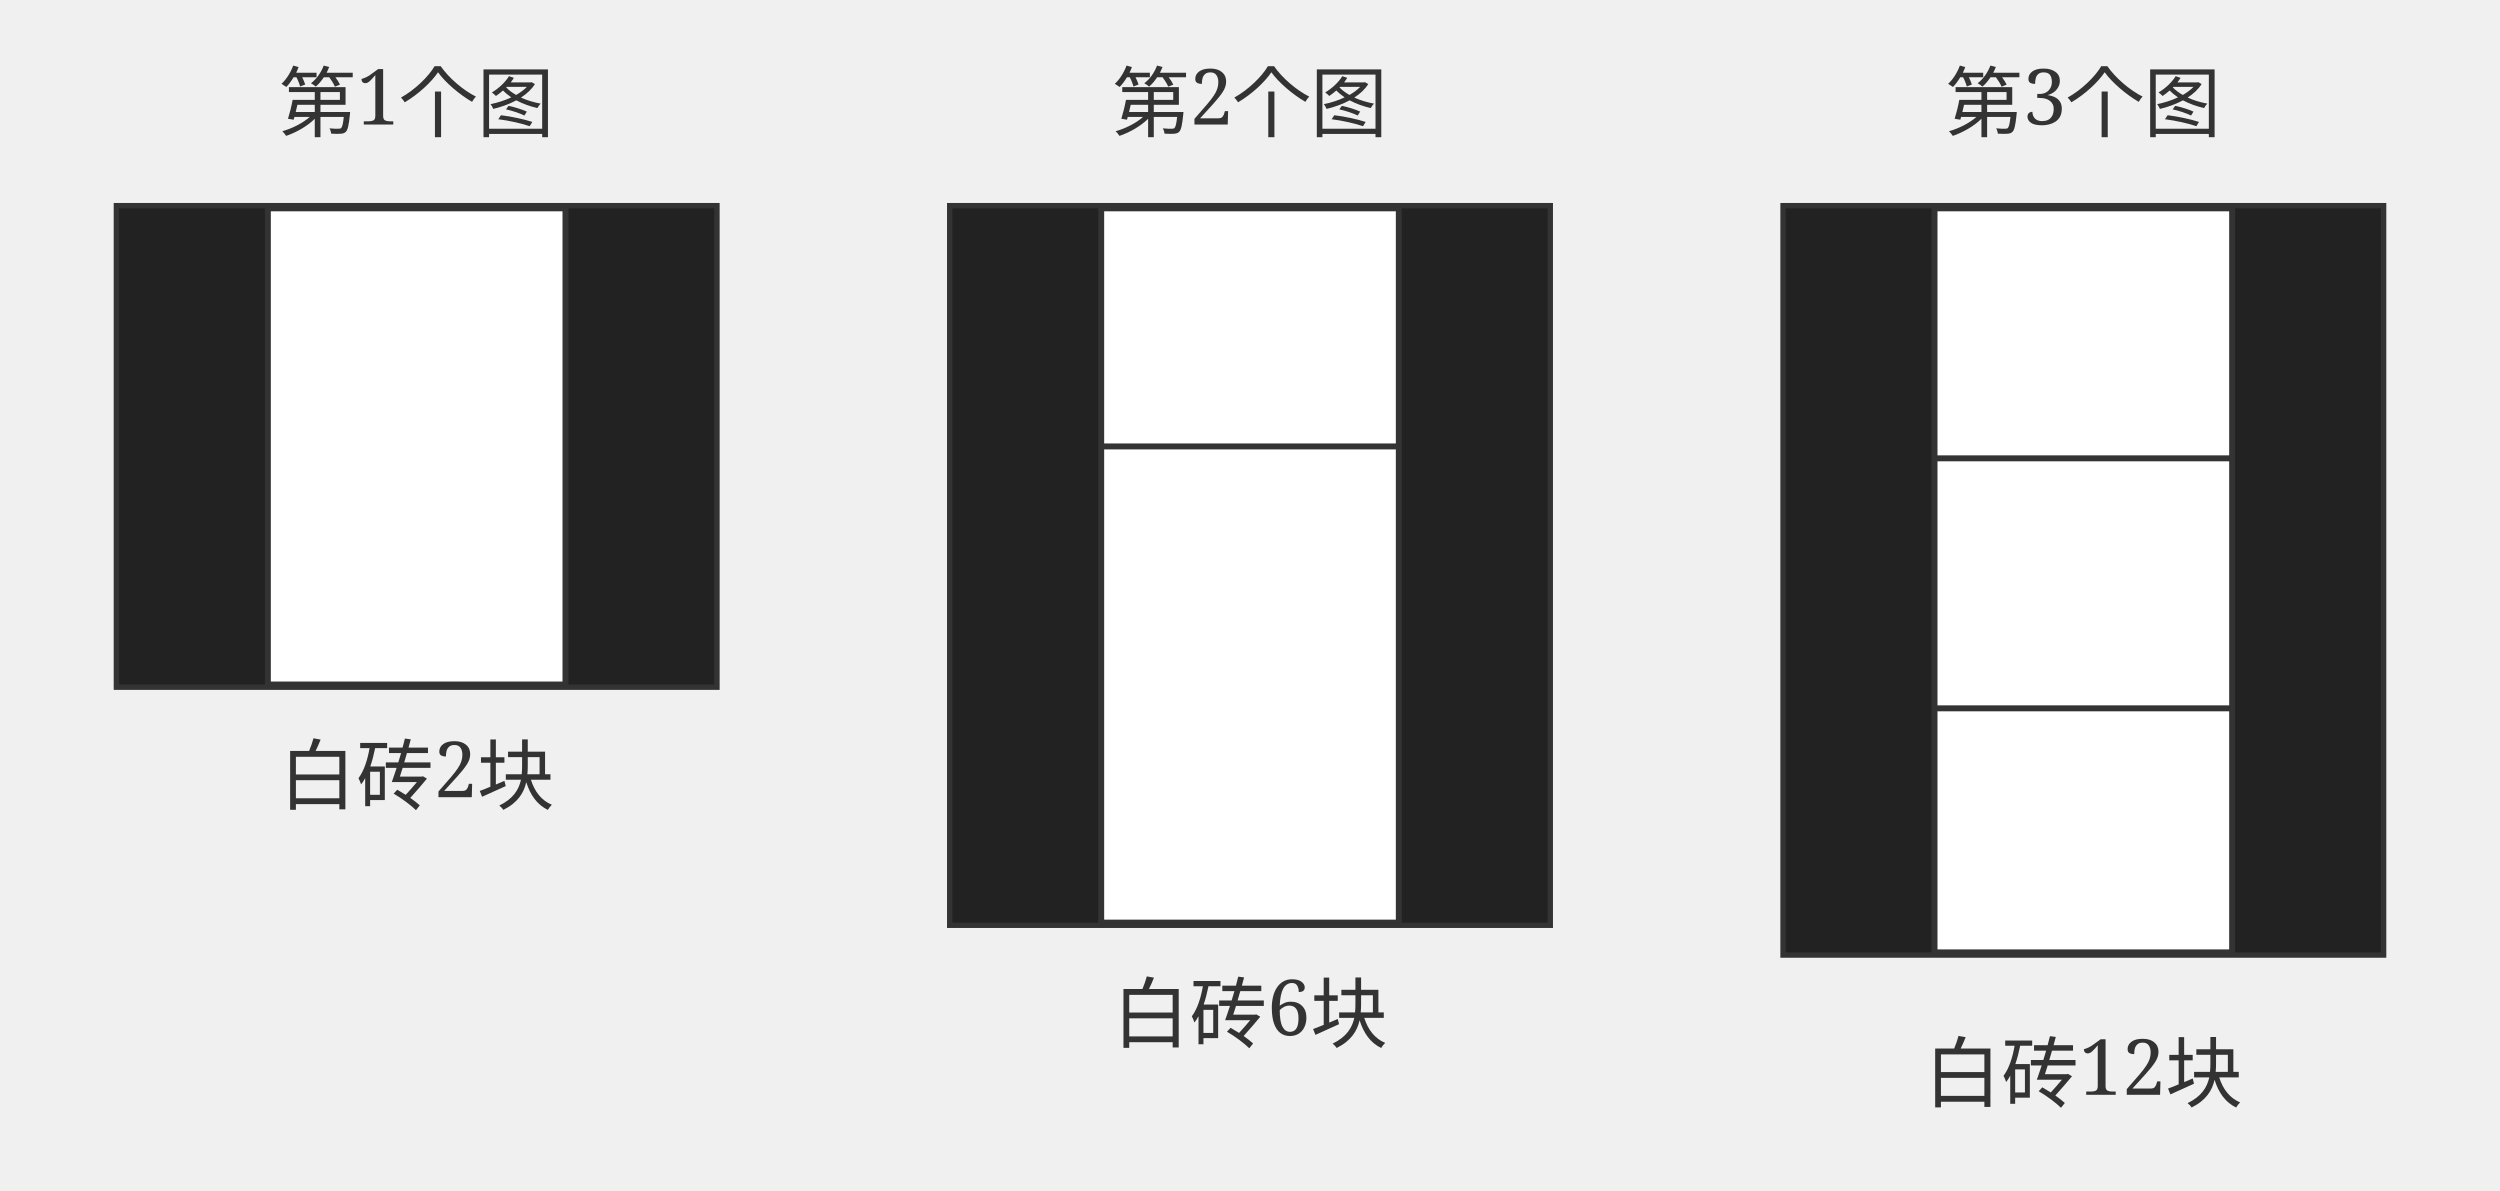
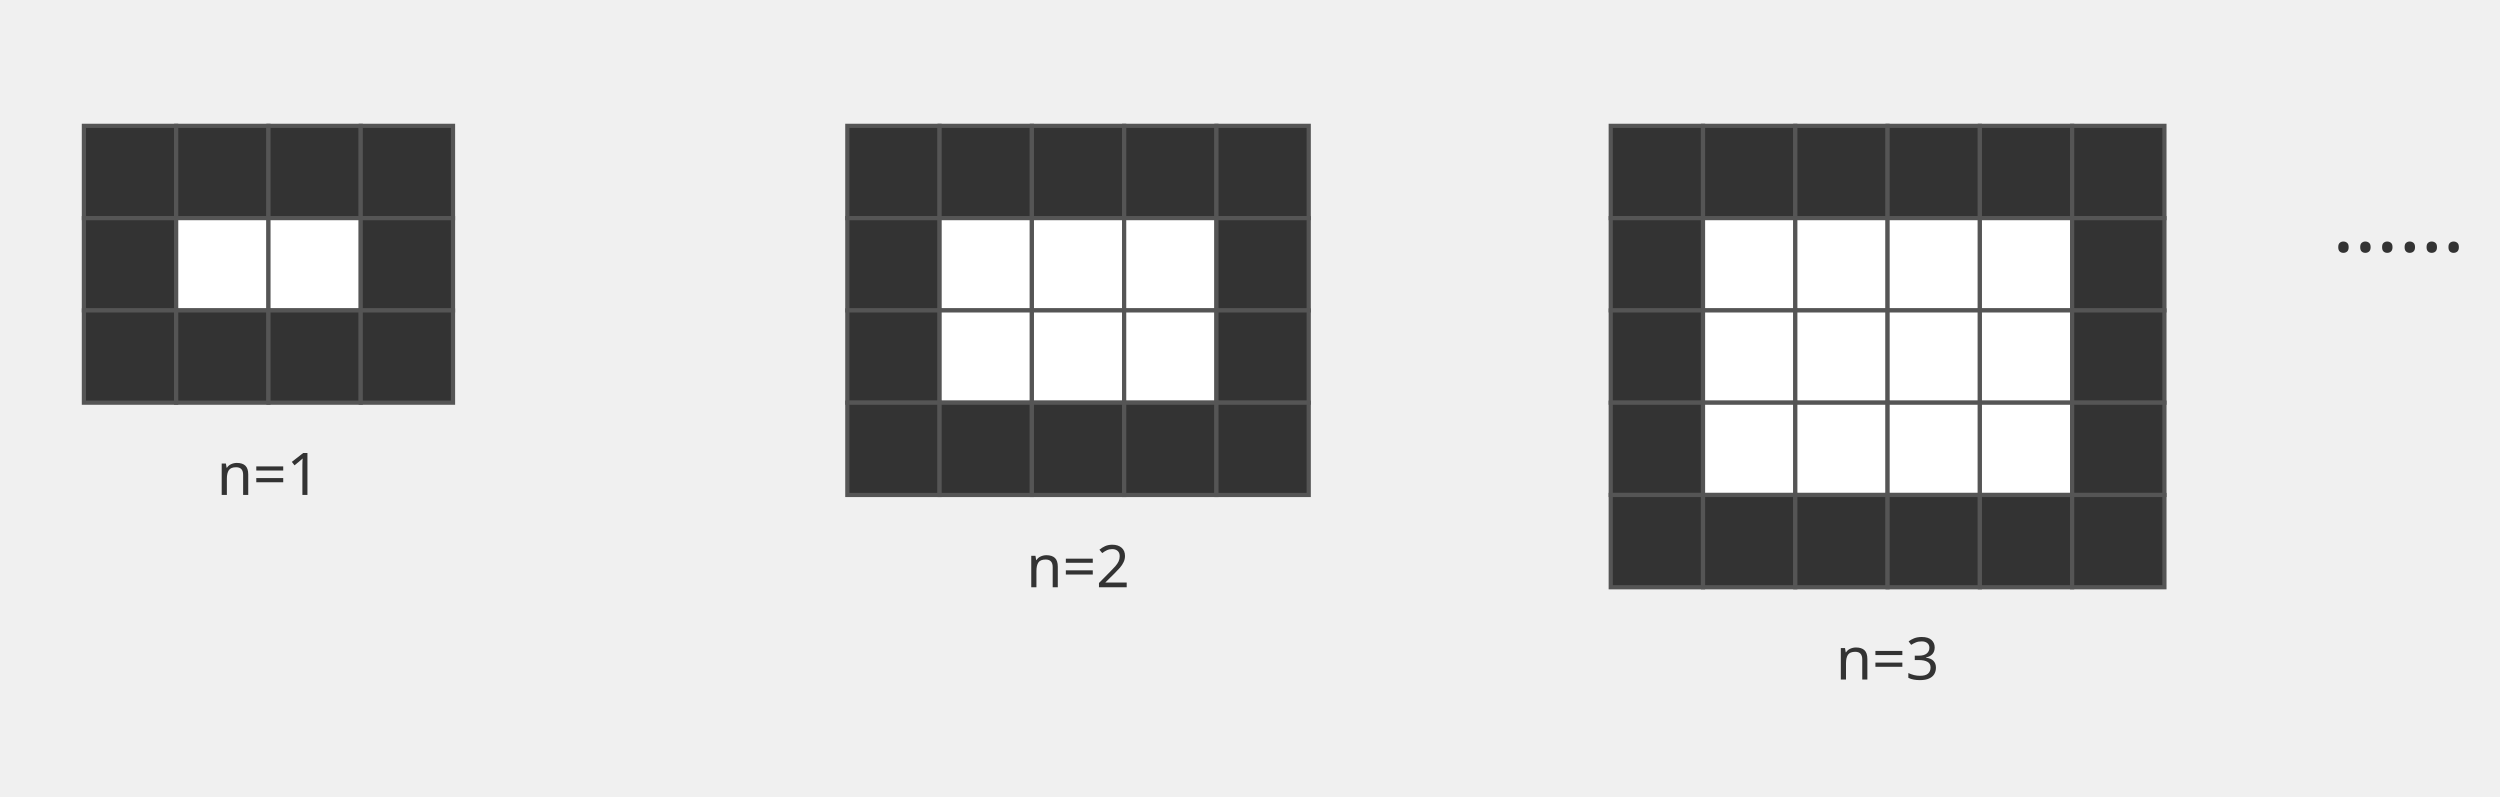
- <svg xmlns="http://www.w3.org/2000/svg" viewBox="0 0 420 200" width="420" height="200">
-   <style>
-     text { font-family: SimSun, "Microsoft YaHei", serif; font-size: 13px; fill: #333; }
-   </style>
-   <text x="70" y="22" text-anchor="middle">第1个图</text>
-   <rect x="20" y="35" width="100" height="80" fill="none" stroke="#333" stroke-width="1.8" />
-   <rect x="20" y="35" width="25" height="80" fill="#222" />
-   <rect x="95" y="35" width="25" height="80" fill="#222" />
-   <rect x="45" y="35" width="50" height="80" fill="#fff" stroke="#333" stroke-width="1" />
-   <text x="70" y="135" text-anchor="middle">白砖2块</text>
-   <text x="210" y="22" text-anchor="middle">第2个图</text>
-   <rect x="160" y="35" width="100" height="120" fill="none" stroke="#333" stroke-width="1.8" />
-   <rect x="160" y="35" width="25" height="120" fill="#222" />
-   <rect x="235" y="35" width="25" height="120" fill="#222" />
-   <rect x="185" y="35" width="50" height="120" fill="#fff" stroke="#333" stroke-width="1" />
-   <line x1="185" y1="75" x2="235" y2="75" stroke="#333" stroke-width="1" />
-   <text x="210" y="175" text-anchor="middle">白砖6块</text>
-   <text x="350" y="22" text-anchor="middle">第3个图</text>
-   <rect x="300" y="35" width="100" height="125" fill="none" stroke="#333" stroke-width="1.8" />
-   <rect x="300" y="35" width="25" height="125" fill="#222" />
-   <rect x="375" y="35" width="25" height="125" fill="#222" />
-   <rect x="325" y="35" width="50" height="125" fill="#fff" stroke="#333" stroke-width="1" />
-   <line x1="325" y1="77" x2="375" y2="77" stroke="#333" stroke-width="1" />
-   <line x1="325" y1="119" x2="375" y2="119" stroke="#333" stroke-width="1" />
-   <text x="350" y="185" text-anchor="middle">白砖12块</text>
+ <svg xmlns="http://www.w3.org/2000/svg" viewBox="0 0 596 190" width="596" height="190">
+   <style>text { font-family: "Microsoft YaHei", SimSun, sans-serif; }</style>
+   <rect x="20" y="30" width="22" height="22" fill="#333" stroke="#555" stroke-width="1" />
+   <rect x="42" y="30" width="22" height="22" fill="#333" stroke="#555" stroke-width="1" />
+   <rect x="64" y="30" width="22" height="22" fill="#333" stroke="#555" stroke-width="1" />
+   <rect x="86" y="30" width="22" height="22" fill="#333" stroke="#555" stroke-width="1" />
+   <rect x="20" y="52" width="22" height="22" fill="#333" stroke="#555" stroke-width="1" />
+   <rect x="42" y="52" width="22" height="22" fill="#ffffff" stroke="#555" stroke-width="1" />
+   <rect x="64" y="52" width="22" height="22" fill="#ffffff" stroke="#555" stroke-width="1" />
+   <rect x="86" y="52" width="22" height="22" fill="#333" stroke="#555" stroke-width="1" />
+   <rect x="20" y="74" width="22" height="22" fill="#333" stroke="#555" stroke-width="1" />
+   <rect x="42" y="74" width="22" height="22" fill="#333" stroke="#555" stroke-width="1" />
+   <rect x="64" y="74" width="22" height="22" fill="#333" stroke="#555" stroke-width="1" />
+   <rect x="86" y="74" width="22" height="22" fill="#333" stroke="#555" stroke-width="1" />
+   <rect x="202" y="30" width="22" height="22" fill="#333" stroke="#555" stroke-width="1" />
+   <rect x="224" y="30" width="22" height="22" fill="#333" stroke="#555" stroke-width="1" />
+   <rect x="246" y="30" width="22" height="22" fill="#333" stroke="#555" stroke-width="1" />
+   <rect x="268" y="30" width="22" height="22" fill="#333" stroke="#555" stroke-width="1" />
+   <rect x="290" y="30" width="22" height="22" fill="#333" stroke="#555" stroke-width="1" />
+   <rect x="202" y="52" width="22" height="22" fill="#333" stroke="#555" stroke-width="1" />
+   <rect x="224" y="52" width="22" height="22" fill="#ffffff" stroke="#555" stroke-width="1" />
+   <rect x="246" y="52" width="22" height="22" fill="#ffffff" stroke="#555" stroke-width="1" />
+   <rect x="268" y="52" width="22" height="22" fill="#ffffff" stroke="#555" stroke-width="1" />
+   <rect x="290" y="52" width="22" height="22" fill="#333" stroke="#555" stroke-width="1" />
+   <rect x="202" y="74" width="22" height="22" fill="#333" stroke="#555" stroke-width="1" />
+   <rect x="224" y="74" width="22" height="22" fill="#ffffff" stroke="#555" stroke-width="1" />
+   <rect x="246" y="74" width="22" height="22" fill="#ffffff" stroke="#555" stroke-width="1" />
+   <rect x="268" y="74" width="22" height="22" fill="#ffffff" stroke="#555" stroke-width="1" />
+   <rect x="290" y="74" width="22" height="22" fill="#333" stroke="#555" stroke-width="1" />
+   <rect x="202" y="96" width="22" height="22" fill="#333" stroke="#555" stroke-width="1" />
+   <rect x="224" y="96" width="22" height="22" fill="#333" stroke="#555" stroke-width="1" />
+   <rect x="246" y="96" width="22" height="22" fill="#333" stroke="#555" stroke-width="1" />
+   <rect x="268" y="96" width="22" height="22" fill="#333" stroke="#555" stroke-width="1" />
+   <rect x="290" y="96" width="22" height="22" fill="#333" stroke="#555" stroke-width="1" />
+   <rect x="384" y="30" width="22" height="22" fill="#333" stroke="#555" stroke-width="1" />
+   <rect x="406" y="30" width="22" height="22" fill="#333" stroke="#555" stroke-width="1" />
+   <rect x="428" y="30" width="22" height="22" fill="#333" stroke="#555" stroke-width="1" />
+   <rect x="450" y="30" width="22" height="22" fill="#333" stroke="#555" stroke-width="1" />
+   <rect x="472" y="30" width="22" height="22" fill="#333" stroke="#555" stroke-width="1" />
+   <rect x="494" y="30" width="22" height="22" fill="#333" stroke="#555" stroke-width="1" />
+   <rect x="384" y="52" width="22" height="22" fill="#333" stroke="#555" stroke-width="1" />
+   <rect x="406" y="52" width="22" height="22" fill="#ffffff" stroke="#555" stroke-width="1" />
+   <rect x="428" y="52" width="22" height="22" fill="#ffffff" stroke="#555" stroke-width="1" />
+   <rect x="450" y="52" width="22" height="22" fill="#ffffff" stroke="#555" stroke-width="1" />
+   <rect x="472" y="52" width="22" height="22" fill="#ffffff" stroke="#555" stroke-width="1" />
+   <rect x="494" y="52" width="22" height="22" fill="#333" stroke="#555" stroke-width="1" />
+   <rect x="384" y="74" width="22" height="22" fill="#333" stroke="#555" stroke-width="1" />
+   <rect x="406" y="74" width="22" height="22" fill="#ffffff" stroke="#555" stroke-width="1" />
+   <rect x="428" y="74" width="22" height="22" fill="#ffffff" stroke="#555" stroke-width="1" />
+   <rect x="450" y="74" width="22" height="22" fill="#ffffff" stroke="#555" stroke-width="1" />
+   <rect x="472" y="74" width="22" height="22" fill="#ffffff" stroke="#555" stroke-width="1" />
+   <rect x="494" y="74" width="22" height="22" fill="#333" stroke="#555" stroke-width="1" />
+   <rect x="384" y="96" width="22" height="22" fill="#333" stroke="#555" stroke-width="1" />
+   <rect x="406" y="96" width="22" height="22" fill="#ffffff" stroke="#555" stroke-width="1" />
+   <rect x="428" y="96" width="22" height="22" fill="#ffffff" stroke="#555" stroke-width="1" />
+   <rect x="450" y="96" width="22" height="22" fill="#ffffff" stroke="#555" stroke-width="1" />
+   <rect x="472" y="96" width="22" height="22" fill="#ffffff" stroke="#555" stroke-width="1" />
+   <rect x="494" y="96" width="22" height="22" fill="#333" stroke="#555" stroke-width="1" />
+   <rect x="384" y="118" width="22" height="22" fill="#333" stroke="#555" stroke-width="1" />
+   <rect x="406" y="118" width="22" height="22" fill="#333" stroke="#555" stroke-width="1" />
+   <rect x="428" y="118" width="22" height="22" fill="#333" stroke="#555" stroke-width="1" />
+   <rect x="450" y="118" width="22" height="22" fill="#333" stroke="#555" stroke-width="1" />
+   <rect x="472" y="118" width="22" height="22" fill="#333" stroke="#555" stroke-width="1" />
+   <rect x="494" y="118" width="22" height="22" fill="#333" stroke="#555" stroke-width="1" />
+   <text x="64.0" y="118" text-anchor="middle" font-size="14" fill="#333">n=1</text>
+   <text x="257.0" y="140" text-anchor="middle" font-size="14" fill="#333">n=2</text>
+   <text x="450.0" y="162" text-anchor="middle" font-size="14" fill="#333">n=3</text>
+   <text x="556" y="60" font-size="20" fill="#333">……</text>
</svg>
